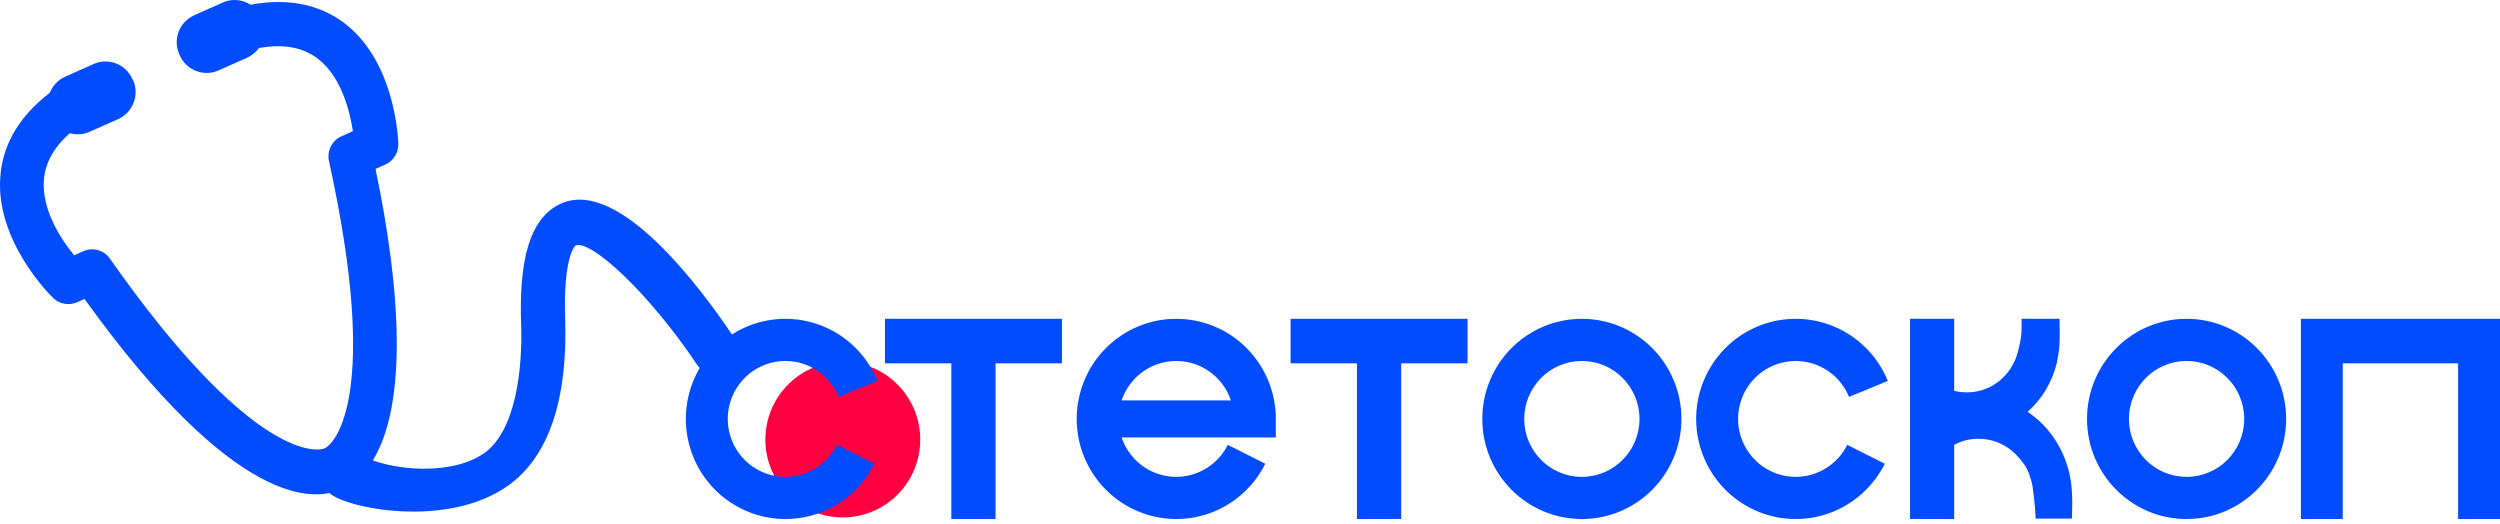
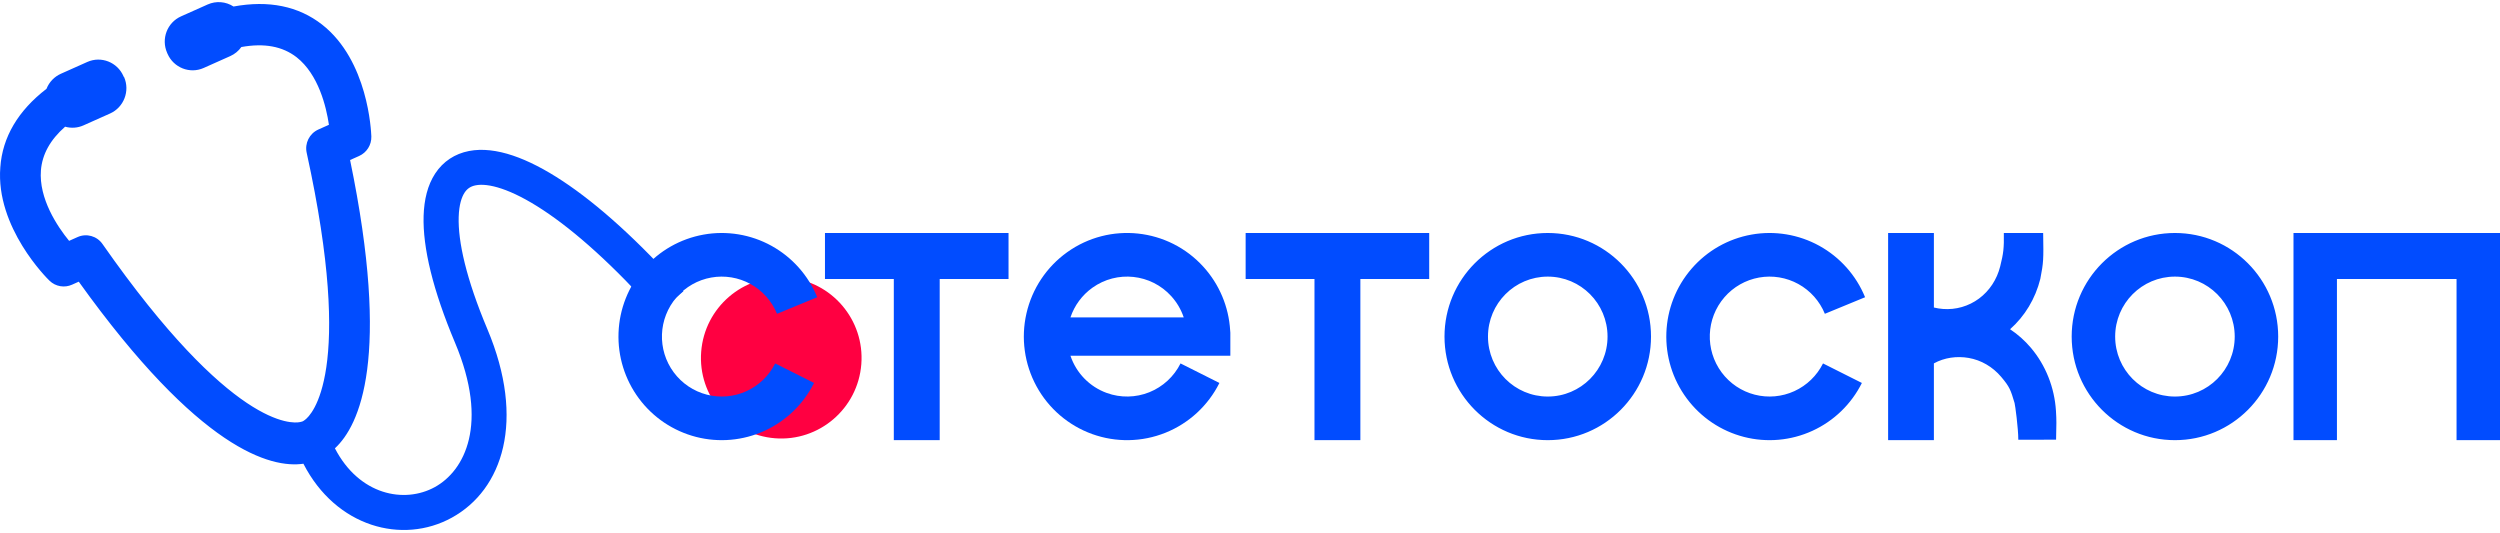
- <svg xmlns="http://www.w3.org/2000/svg" width="344" height="72" fill="none">
-   <path d="M126.594 61.32c-.458 5.892-5.592 10.306-11.452 9.846-5.861-.46-10.251-5.622-9.793-11.514.458-5.893 5.592-10.306 11.452-9.846 5.861.46 10.251 5.622 9.793 11.514z" fill="#FF0041" />
-   <path d="M100.928 49.853a3.292 3.292 0 0 1-.812.883c-1.404 1.088-3.256.828-4.171-.51C89.133 40.06 81.223 32.939 79.198 33.78c-.025-.017-1.727 1.426-1.43 10.153.355 11.074-2.279 18.935-7.848 22.883-9.082 6.449-24.373 2.6-24.823.656-1.44-.738-1.485-2.53-.629-4.089.813-1.548 2.664-2.228 4.105-1.49 3.1 2.665 13.069 4.007 18.077.44 4.368-3.122 5.265-11.739 5.056-17.669-.188-6.072.158-14.422 5.625-16.713 7.947-3.347 19.154 11.742 23.588 18.373.779 1.053.7 2.45.009 3.53zM36.05 2.571c.908 2.066-.037 4.47-2.058 5.37L30.065 9.69c-2.05.913-4.438-.042-5.333-2.079l-.064-.145a4.068 4.068 0 0 1 2.059-5.37L30.653.347c2.05-.913 4.438.042 5.333 2.079l.064.145zM18.312 11.018c.908 2.066-.037 4.47-2.059 5.37l-3.926 1.748c-2.05.913-4.438-.041-5.333-2.078l-.064-.146a4.068 4.068 0 0 1 2.059-5.37l3.897-1.736c2.05-.912 4.438.042 5.333 2.08l.064.145.029-.013z" fill="#014CFF" />
-   <path d="M46.718 67.385c-3.386 1.508-14.264 2.71-35.092-26.247l-.987.44A3.009 3.009 0 0 1 7.314 41c-.343-.32-7.97-7.846-7.268-16.689.33-4.698 2.892-8.773 7.542-12.09 1.371-.948 3.26-.643 4.228.713.967 1.356.624 3.262-.736 4.238-3.16 2.251-4.802 4.735-5.04 7.572-.331 4.16 2.417 8.262 4.16 10.386l1.242-.553a2.993 2.993 0 0 1 3.688 1.02c19.068 27.18 28.02 26.431 29.134 26.204.436-.098.435-.097.762-.34.917-.677 7.378-6.858.244-39.285A3.03 3.03 0 0 1 47 18.744l1.553-.692c-.392-2.657-1.536-7.407-4.776-9.943C41.53 6.38 38.6 5.93 34.82 6.771c-1.632.356-3.224-.655-3.611-2.303-.346-1.633.687-3.273 2.32-3.63C39.122-.404 43.841.428 47.534 3.3c6.933 5.41 7.259 16.053 7.279 16.482a3.044 3.044 0 0 1-1.812 2.864l-1.327.59c7.546 36.356-1.536 42.794-4.615 43.93-.1.078-.2.156-.342.219zM120.32 63.812a13.737 13.737 0 0 1-6.566 6.364 13.632 13.632 0 0 1-9.084.81 13.696 13.696 0 0 1-7.577-5.103 13.825 13.825 0 0 1-2.712-8.754 13.814 13.814 0 0 1 3.355-8.526 13.681 13.681 0 0 1 7.935-4.52 13.634 13.634 0 0 1 8.998 1.49 13.749 13.749 0 0 1 6.075 6.84l-5.337 2.202a7.952 7.952 0 0 0-3.516-3.96 7.895 7.895 0 0 0-9.803 1.755 8 8 0 0 0-.372 10.004 7.924 7.924 0 0 0 4.386 2.954 7.891 7.891 0 0 0 5.259-.47 7.95 7.95 0 0 0 3.801-3.684l5.158 2.598zM121.77 43.87v6.122h9.133v21.425h6.088V49.992h9.133V43.87H121.77z" fill="#014CFF" />
-   <path fill-rule="evenodd" clip-rule="evenodd" d="M166.943 70.43a13.725 13.725 0 0 0 7.158-6.618l-5.157-2.597a7.949 7.949 0 0 1-4.144 3.831 7.89 7.89 0 0 1-5.629.102 7.941 7.941 0 0 1-4.833-4.954h21.214v-3.06c0-.11-.009-.217-.025-.321a13.808 13.808 0 0 0-3.547-8.444 13.644 13.644 0 0 0-18.081-1.94 13.775 13.775 0 0 0-5.398 8.133 13.835 13.835 0 0 0 1.33 9.686 13.723 13.723 0 0 0 7.389 6.357 13.628 13.628 0 0 0 9.723-.175zm-12.605-15.337h15.029a7.987 7.987 0 0 0-1.651-2.819 7.898 7.898 0 0 0-10.468-1.123 7.977 7.977 0 0 0-2.91 3.942z" fill="#014CFF" />
-   <path d="M177.581 43.87v6.122h9.133v21.425h6.088V49.992h9.133V43.87h-24.354zM231.363 57.644c0 7.606-6.133 13.773-13.699 13.773s-13.699-6.167-13.699-13.773c0-7.607 6.133-13.774 13.699-13.774s13.699 6.167 13.699 13.774zm-21.63 0c0 4.403 3.551 7.973 7.931 7.973s7.931-3.57 7.931-7.973c0-4.404-3.551-7.974-7.931-7.974s-7.931 3.57-7.931 7.974zM259.34 63.812a13.731 13.731 0 0 1-6.565 6.364 13.632 13.632 0 0 1-9.084.81 13.697 13.697 0 0 1-7.577-5.103 13.824 13.824 0 0 1-2.712-8.754 13.815 13.815 0 0 1 3.355-8.526 13.681 13.681 0 0 1 7.935-4.52 13.635 13.635 0 0 1 8.998 1.49 13.747 13.747 0 0 1 6.074 6.84l-5.336 2.202a7.96 7.96 0 0 0-3.516-3.96 7.895 7.895 0 0 0-5.21-.862 7.922 7.922 0 0 0-4.594 2.617 8.006 8.006 0 0 0-.372 10.004 7.93 7.93 0 0 0 4.387 2.954 7.891 7.891 0 0 0 5.259-.47 7.955 7.955 0 0 0 3.801-3.684l5.157 2.598zM268.893 43.87h-6.073v27.547h6.073V61.209c1.398-.775 3.05-.996 4.612-.726 1.658.288 3.18 1.176 4.315 2.518 1.135 1.342 1.264 1.755 1.778 3.48.075.253.495 3.368.493 4.88l5.012-.007.004-.174c.047-1.886.059-2.387-.019-3.648-.192-3.118-1.366-6.081-3.327-8.4a13.153 13.153 0 0 0-2.76-2.465c1.954-1.73 3.355-4.06 4.012-6.696.422-2.176.438-2.545.377-6.1h-5.218c.035 2.031-.054 2.717-.486 4.45-.432 1.734-1.421 3.239-2.803 4.266a7.103 7.103 0 0 1-4.796 1.385 7.362 7.362 0 0 1-1.194-.192v-9.91zM314.572 57.644c0 7.606-6.133 13.773-13.699 13.773s-13.699-6.167-13.699-13.773c0-7.607 6.133-13.774 13.699-13.774s13.699 6.167 13.699 13.774zm-21.63 0c0 4.403 3.551 7.973 7.931 7.973s7.931-3.57 7.931-7.973c0-4.404-3.551-7.974-7.931-7.974s-7.931 3.57-7.931 7.974zM316.602 43.87H344v27.547h-5.765V49.992h-15.868v21.425h-5.765V43.87z" fill="#014CFF" />
+ <svg xmlns="http://www.w3.org/2000/svg" width="592" height="126" fill="none">
+   <path d="M203.961 86.248c-.818 10.493-9.98 18.353-20.441 17.534-10.46-.82-18.296-10.012-17.479-20.506.818-10.493 9.981-18.353 20.441-17.534 10.46.82 18.296 10.012 17.479 20.506z" fill="#FF0041" />
+   <path d="M192.765 90.685a24.49 24.49 0 0 1-11.718 11.333 24.376 24.376 0 0 1-16.214 1.443 24.45 24.45 0 0 1-13.524-9.087 24.58 24.58 0 0 1-4.84-15.59 24.567 24.567 0 0 1 5.988-15.184 24.433 24.433 0 0 1 14.162-8.048 24.384 24.384 0 0 1 16.061 2.653 24.503 24.503 0 0 1 10.841 12.18l-9.524 3.923a14.187 14.187 0 0 0-6.276-7.052 14.118 14.118 0 0 0-9.298-1.536 14.14 14.14 0 0 0-8.199 4.66 14.231 14.231 0 0 0-.665 17.816 14.158 14.158 0 0 0 7.83 5.26c3.132.806 6.444.51 9.386-.835a14.176 14.176 0 0 0 6.784-6.561l9.206 4.625zM195.353 55.172v10.902h16.301v38.155h10.867V66.074h16.3V55.172h-43.468z" fill="#014CFF" />
+   <path fill-rule="evenodd" clip-rule="evenodd" d="M275.981 102.472a24.482 24.482 0 0 0 12.776-11.787l-9.206-4.625a14.172 14.172 0 0 1-7.396 6.824 14.113 14.113 0 0 1-10.047.18 14.165 14.165 0 0 1-8.625-8.821h37.862v-5.45a3.71 3.71 0 0 0-.044-.572 24.57 24.57 0 0 0-6.33-15.038 24.391 24.391 0 0 0-32.272-3.454 24.53 24.53 0 0 0-9.635 14.484 24.595 24.595 0 0 0 2.374 17.25 24.475 24.475 0 0 0 13.188 11.321 24.376 24.376 0 0 0 17.355-.312zm-22.498-27.314h26.823a14.202 14.202 0 0 0-2.947-5.02 14.121 14.121 0 0 0-18.683-2 14.197 14.197 0 0 0-5.193 7.02z" fill="#014CFF" />
+   <path d="M294.968 55.172v10.902h16.3v38.155h10.867V66.074h16.301V55.172h-43.468zM390.96 79.7c0 13.547-10.947 24.529-24.451 24.529-13.504 0-24.451-10.982-24.451-24.528 0-13.547 10.947-24.529 24.451-24.529 13.504 0 24.451 10.982 24.451 24.529zm-38.606 0c0 7.843 6.337 14.201 14.155 14.201s14.156-6.358 14.156-14.2c0-7.843-6.338-14.2-14.156-14.2-7.818 0-14.155 6.357-14.155 14.2zM440.895 90.685a24.481 24.481 0 0 1-11.718 11.333 24.373 24.373 0 0 1-16.213 1.443 24.44 24.44 0 0 1-13.524-9.087 24.587 24.587 0 0 1 1.147-30.774 24.432 24.432 0 0 1 14.163-8.048 24.386 24.386 0 0 1 16.061 2.653 24.503 24.503 0 0 1 10.841 12.18l-9.524 3.923a14.186 14.186 0 0 0-6.276-7.052 14.119 14.119 0 0 0-9.299-1.536 14.147 14.147 0 0 0-8.199 4.66 14.231 14.231 0 0 0-.664 17.816 14.152 14.152 0 0 0 7.829 5.26c3.132.806 6.445.51 9.387-.835a14.176 14.176 0 0 0 6.784-6.561l9.205 4.625zM457.945 55.172h-10.839v49.057h10.839v-18.18c2.496-1.38 5.443-1.773 8.232-1.291 2.959.511 5.677 2.093 7.702 4.483 2.026 2.39 2.255 3.125 3.173 6.197.135.451.884 5.999.881 8.691l8.945-.012.008-.309c.083-3.36.105-4.252-.034-6.498-.344-5.552-2.44-10.83-5.939-14.957a23.437 23.437 0 0 0-4.927-4.391c3.488-3.083 5.99-7.231 7.162-11.925.753-3.876.782-4.533.672-10.865h-9.313c.063 3.618-.096 4.84-.867 7.927-.772 3.087-2.536 5.767-5.003 7.597a12.699 12.699 0 0 1-8.561 2.465 13.145 13.145 0 0 1-2.131-.34V55.172zM539.476 79.7c0 13.547-10.947 24.529-24.451 24.529-13.504 0-24.451-10.982-24.451-24.528 0-13.547 10.947-24.529 24.451-24.529 13.504 0 24.451 10.982 24.451 24.529zm-38.606 0c0 7.843 6.337 14.201 14.155 14.201s14.156-6.358 14.156-14.2c0-7.843-6.338-14.2-14.156-14.2-7.818 0-14.155 6.357-14.155 14.2zM543.098 55.172H592v49.057h-10.289V66.074h-28.323v38.155h-10.29V55.172zM57.151 11.135a6.45 6.45 0 0 1-2.62 2.145l-6.3 2.813c-3.288 1.47-7.118-.067-8.555-3.345l-.102-.234c-1.457-3.324.014-7.173 3.302-8.642l6.3-2.813a6.422 6.422 0 0 1 6.122.483c8.317-1.532 15.37-.093 20.96 4.269 10.929 8.553 11.623 25.24 11.675 26.472l.002.051a4.9 4.9 0 0 1-2.907 4.608l-2.128.95c9.692 46.848 2.282 62.826-3.591 68.271 5.755 11.102 16.453 13.146 23.665 9.176 7.007-3.857 12.907-14.881 4.766-34.212-5.193-12.333-7.665-22.469-7.429-30.02.119-3.799.932-7.26 2.742-10.017 1.885-2.872 4.667-4.688 8.025-5.335 6.27-1.209 13.989 1.724 22.126 7.092 8.369 5.522 18.068 14.212 28.626 26.115l-6.229 5.48c-10.263-11.57-19.421-19.703-26.988-24.695-7.799-5.146-13.092-6.419-15.956-5.867-1.209.233-2.025.79-2.647 1.738-.698 1.063-1.302 2.871-1.392 5.747-.182 5.8 1.766 14.639 6.787 26.561 9.123 21.665 3.631 38.028-8.411 44.656-11.699 6.44-27.453 2.235-35.146-12.77-7.68 1.106-24.587-3.211-53.197-43.112l-1.584.708a4.815 4.815 0 0 1-5.333-.927c-.55-.514-12.787-12.627-11.66-26.857.501-7.16 4.214-13.418 10.939-18.596a6.494 6.494 0 0 1 3.407-3.563l6.253-2.793c3.289-1.47 7.119.067 8.555 3.345l.103.234.046-.02c1.457 3.324-.06 7.193-3.302 8.641l-6.3 2.814a6.38 6.38 0 0 1-4.357.315c-3.538 3.12-5.411 6.524-5.728 10.32-.532 6.693 3.878 13.296 6.674 16.713l1.992-.89a4.793 4.793 0 0 1 5.917 1.643c30.59 43.738 44.949 42.532 46.738 42.167.698-.157.698-.157 1.219-.543l.003-.003c1.471-1.09 11.837-11.038.392-63.22a4.878 4.878 0 0 1 2.776-5.525l2.49-1.112c-.63-4.277-2.463-11.921-7.662-16.002-3.343-2.584-7.631-3.391-13.078-2.414z" fill="#014CFF" />
</svg>
